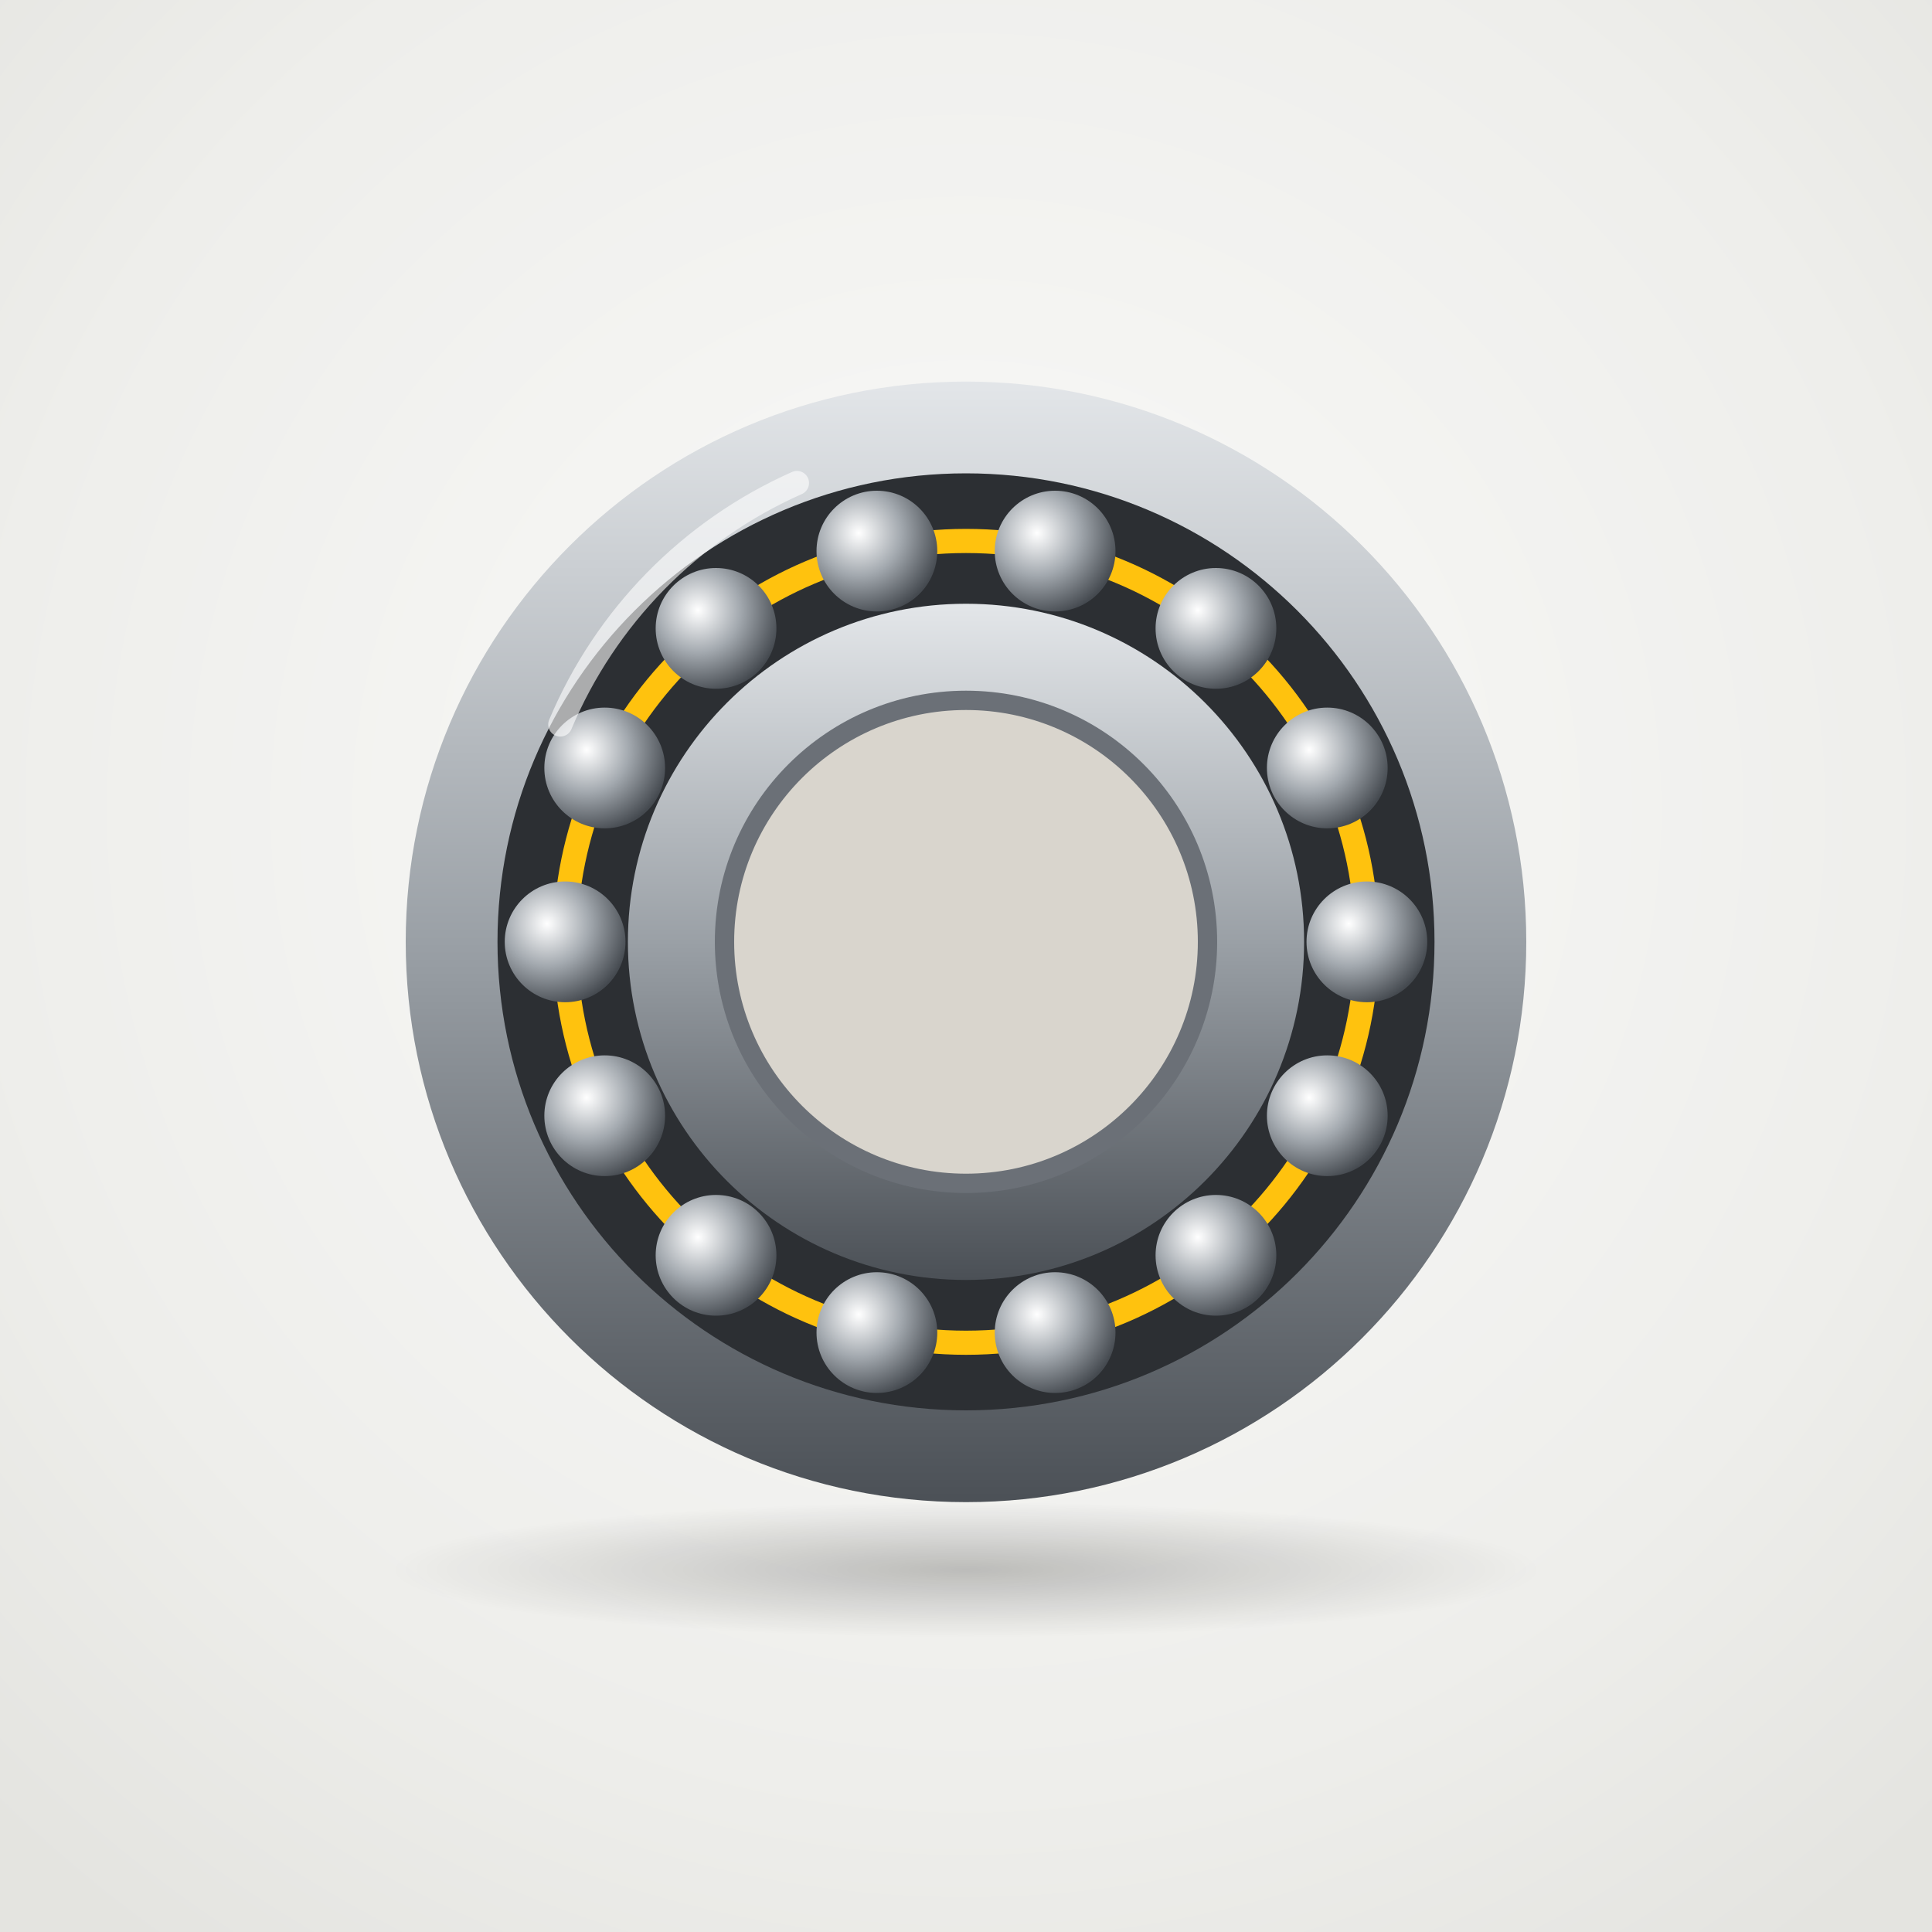
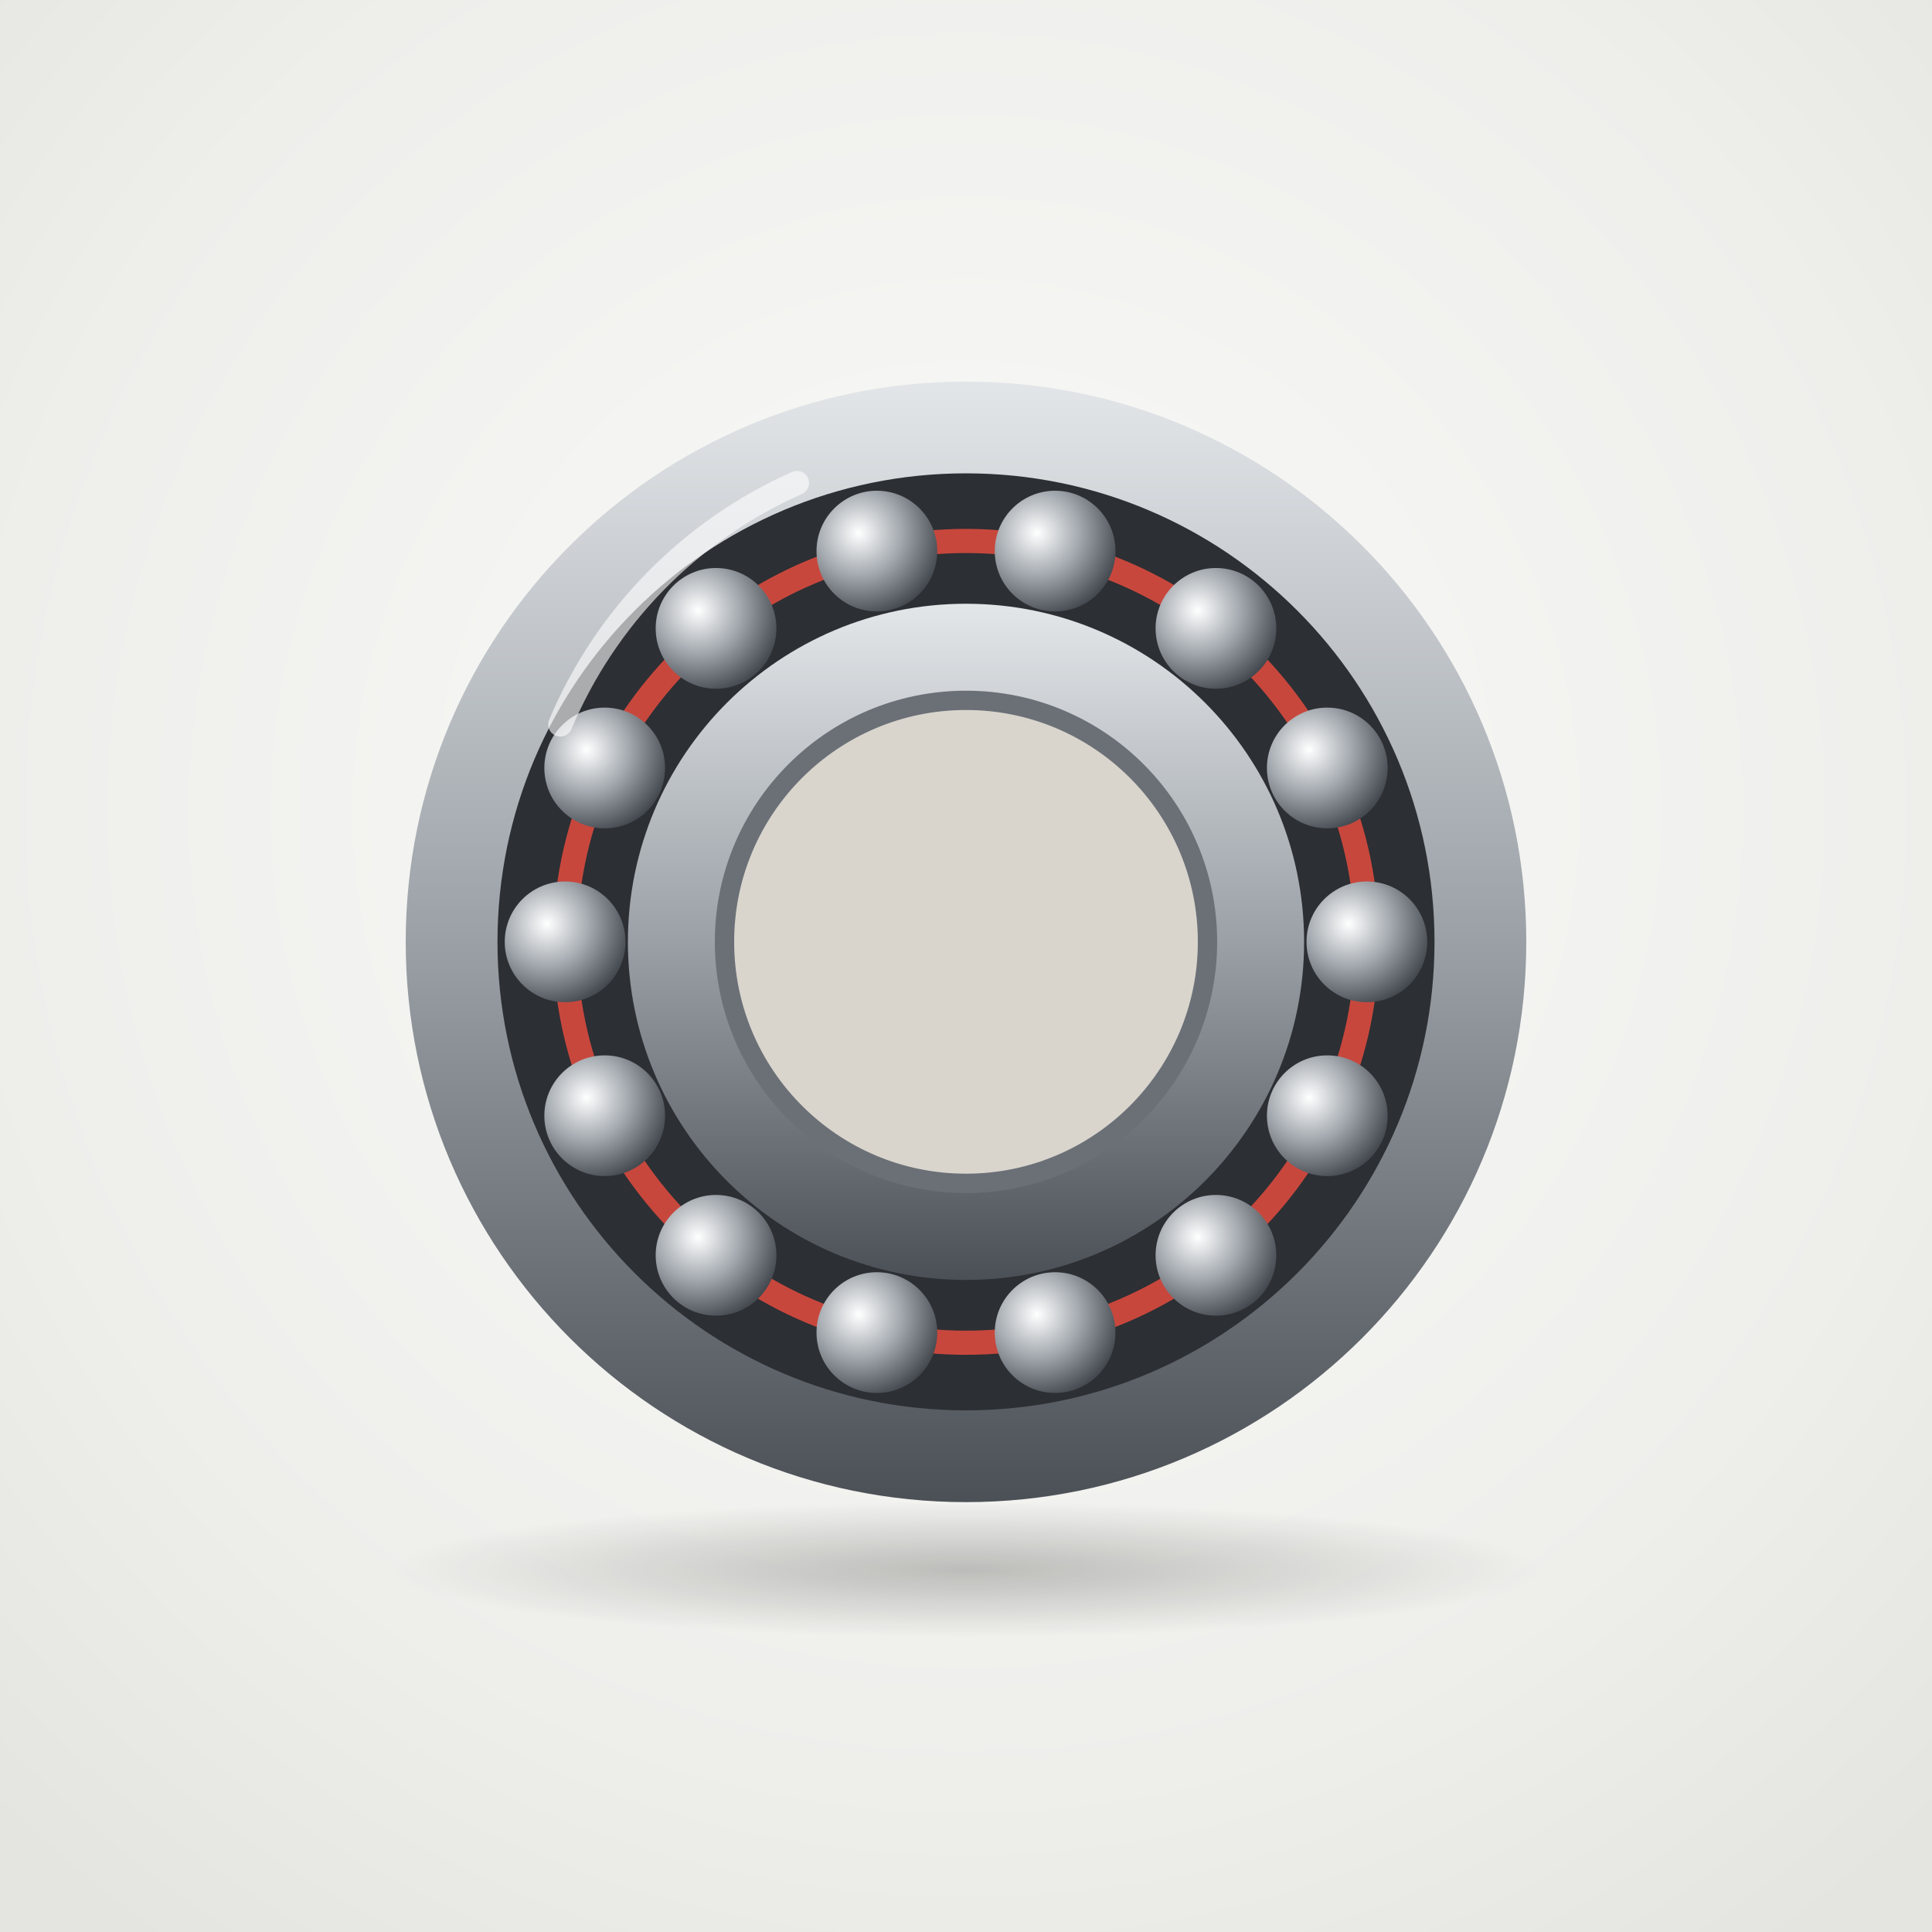
<svg xmlns="http://www.w3.org/2000/svg" viewBox="0 0 800 800" width="800" height="800">
  <defs>
    <radialGradient id="bg" cx="50%" cy="42%" r="72%">
      <stop offset="0" stop-color="#FAFAF9" />
      <stop offset=".7" stop-color="#EEEEEB" />
      <stop offset="1" stop-color="#E4E4E0" />
    </radialGradient>
    <radialGradient id="shadow">
      <stop offset="0" stop-color="#000" stop-opacity=".22" />
      <stop offset="1" stop-color="#000" stop-opacity="0" />
    </radialGradient>
    <linearGradient id="steel" x1="0" y1="0" x2="0" y2="1">
      <stop offset="0" stop-color="#E3E6E9" />
      <stop offset=".5" stop-color="#9AA0A6" />
      <stop offset="1" stop-color="#4B5056" />
    </linearGradient>
    <linearGradient id="steelX" x1="0" y1="0" x2="1" y2="0">
      <stop offset="0" stop-color="#5A5F65" />
      <stop offset=".35" stop-color="#D5D9DD" />
      <stop offset=".7" stop-color="#8E949A" />
      <stop offset="1" stop-color="#454A50" />
    </linearGradient>
    <linearGradient id="chrome" x1="0" y1="0" x2="0" y2="1">
      <stop offset="0" stop-color="#FFFFFF" />
      <stop offset=".45" stop-color="#B9BEC4" />
      <stop offset=".55" stop-color="#8E949A" />
      <stop offset="1" stop-color="#EEF0F2" />
    </linearGradient>
    <linearGradient id="dark" x1="0" y1="0" x2="0" y2="1">
      <stop offset="0" stop-color="#55595F" />
      <stop offset="1" stop-color="#1B1C1E" />
    </linearGradient>
    <linearGradient id="rubber" x1="0" y1="0" x2="0" y2="1">
      <stop offset="0" stop-color="#3C3C3C" />
      <stop offset="1" stop-color="#121212" />
    </linearGradient>
    <linearGradient id="yel" x1="0" y1="0" x2="0" y2="1">
-       <stop offset="0" stop-color="#FFD84D" />
-       <stop offset="1" stop-color="#EBA400" />
+       <stop offset="0" stop-color="#E3695E" />
+       <stop offset="1" stop-color="#B0372D" />
    </linearGradient>
    <linearGradient id="yelX" x1="0" y1="0" x2="1" y2="0">
-       <stop offset="0" stop-color="#B07800" />
-       <stop offset=".35" stop-color="#FFDB5C" />
-       <stop offset=".7" stop-color="#F2AE00" />
-       <stop offset="1" stop-color="#8F6200" />
+       <stop offset="0" stop-color="#8A2A22" />
+       <stop offset=".35" stop-color="#E8766B" />
+       <stop offset=".7" stop-color="#C8473D" />
+       <stop offset="1" stop-color="#76231C" />
    </linearGradient>
    <radialGradient id="ball" cx="35%" cy="35%" r="70%">
      <stop offset="0" stop-color="#FFFFFF" />
      <stop offset=".5" stop-color="#A3A9AF" />
      <stop offset="1" stop-color="#454A50" />
    </radialGradient>
    <pattern id="grid" width="40" height="40" patternUnits="userSpaceOnUse">
      <path d="M40 0H0V40" fill="none" stroke="#000" stroke-opacity=".045" />
    </pattern>
    <pattern id="hz" width="36" height="36" patternUnits="userSpaceOnUse" patternTransform="rotate(45)">
-       <rect width="36" height="36" fill="#FFC20E" />
-       <rect width="18" height="36" fill="#111" />
+       <rect width="36" height="36" fill="#FFFFFF" />
+       <rect width="18" height="36" fill="#C8473D" />
    </pattern>
  </defs>
  <rect width="800" height="800" fill="url(#bg)" />
  <ellipse cx="400" cy="650" rx="240" ry="28" fill="url(#shadow)" />
  <circle cx="400" cy="390" r="232" fill="url(#steel)" />
  <circle cx="400" cy="390" r="194" fill="#2C2F33" />
-   <circle cx="400" cy="390" r="166" fill="none" stroke="#FFC20E" stroke-width="10" />
+   <circle cx="400" cy="390" r="166" fill="none" stroke="#C8473D" stroke-width="10" />
  <circle cx="566" cy="390" r="25" fill="url(#ball)" />
  <circle cx="549.6" cy="462" r="25" fill="url(#ball)" />
  <circle cx="503.5" cy="519.8" r="25" fill="url(#ball)" />
  <circle cx="436.9" cy="551.8" r="25" fill="url(#ball)" />
  <circle cx="363.1" cy="551.8" r="25" fill="url(#ball)" />
  <circle cx="296.5" cy="519.8" r="25" fill="url(#ball)" />
  <circle cx="250.4" cy="462" r="25" fill="url(#ball)" />
  <circle cx="234" cy="390" r="25" fill="url(#ball)" />
  <circle cx="250.4" cy="318" r="25" fill="url(#ball)" />
  <circle cx="296.5" cy="260.2" r="25" fill="url(#ball)" />
  <circle cx="363.1" cy="228.2" r="25" fill="url(#ball)" />
  <circle cx="436.9" cy="228.2" r="25" fill="url(#ball)" />
  <circle cx="503.5" cy="260.2" r="25" fill="url(#ball)" />
  <circle cx="549.6" cy="318" r="25" fill="url(#ball)" />
  <circle cx="400" cy="390" r="140" fill="url(#steel)" />
  <circle cx="400" cy="390" r="100" fill="#D9D5CD" stroke="#6B7077" stroke-width="8" />
  <path d="M232 300 A190 190 0 0 1 330 200" fill="none" stroke="#fff" stroke-opacity=".6" stroke-width="10" stroke-linecap="round" />
</svg>
